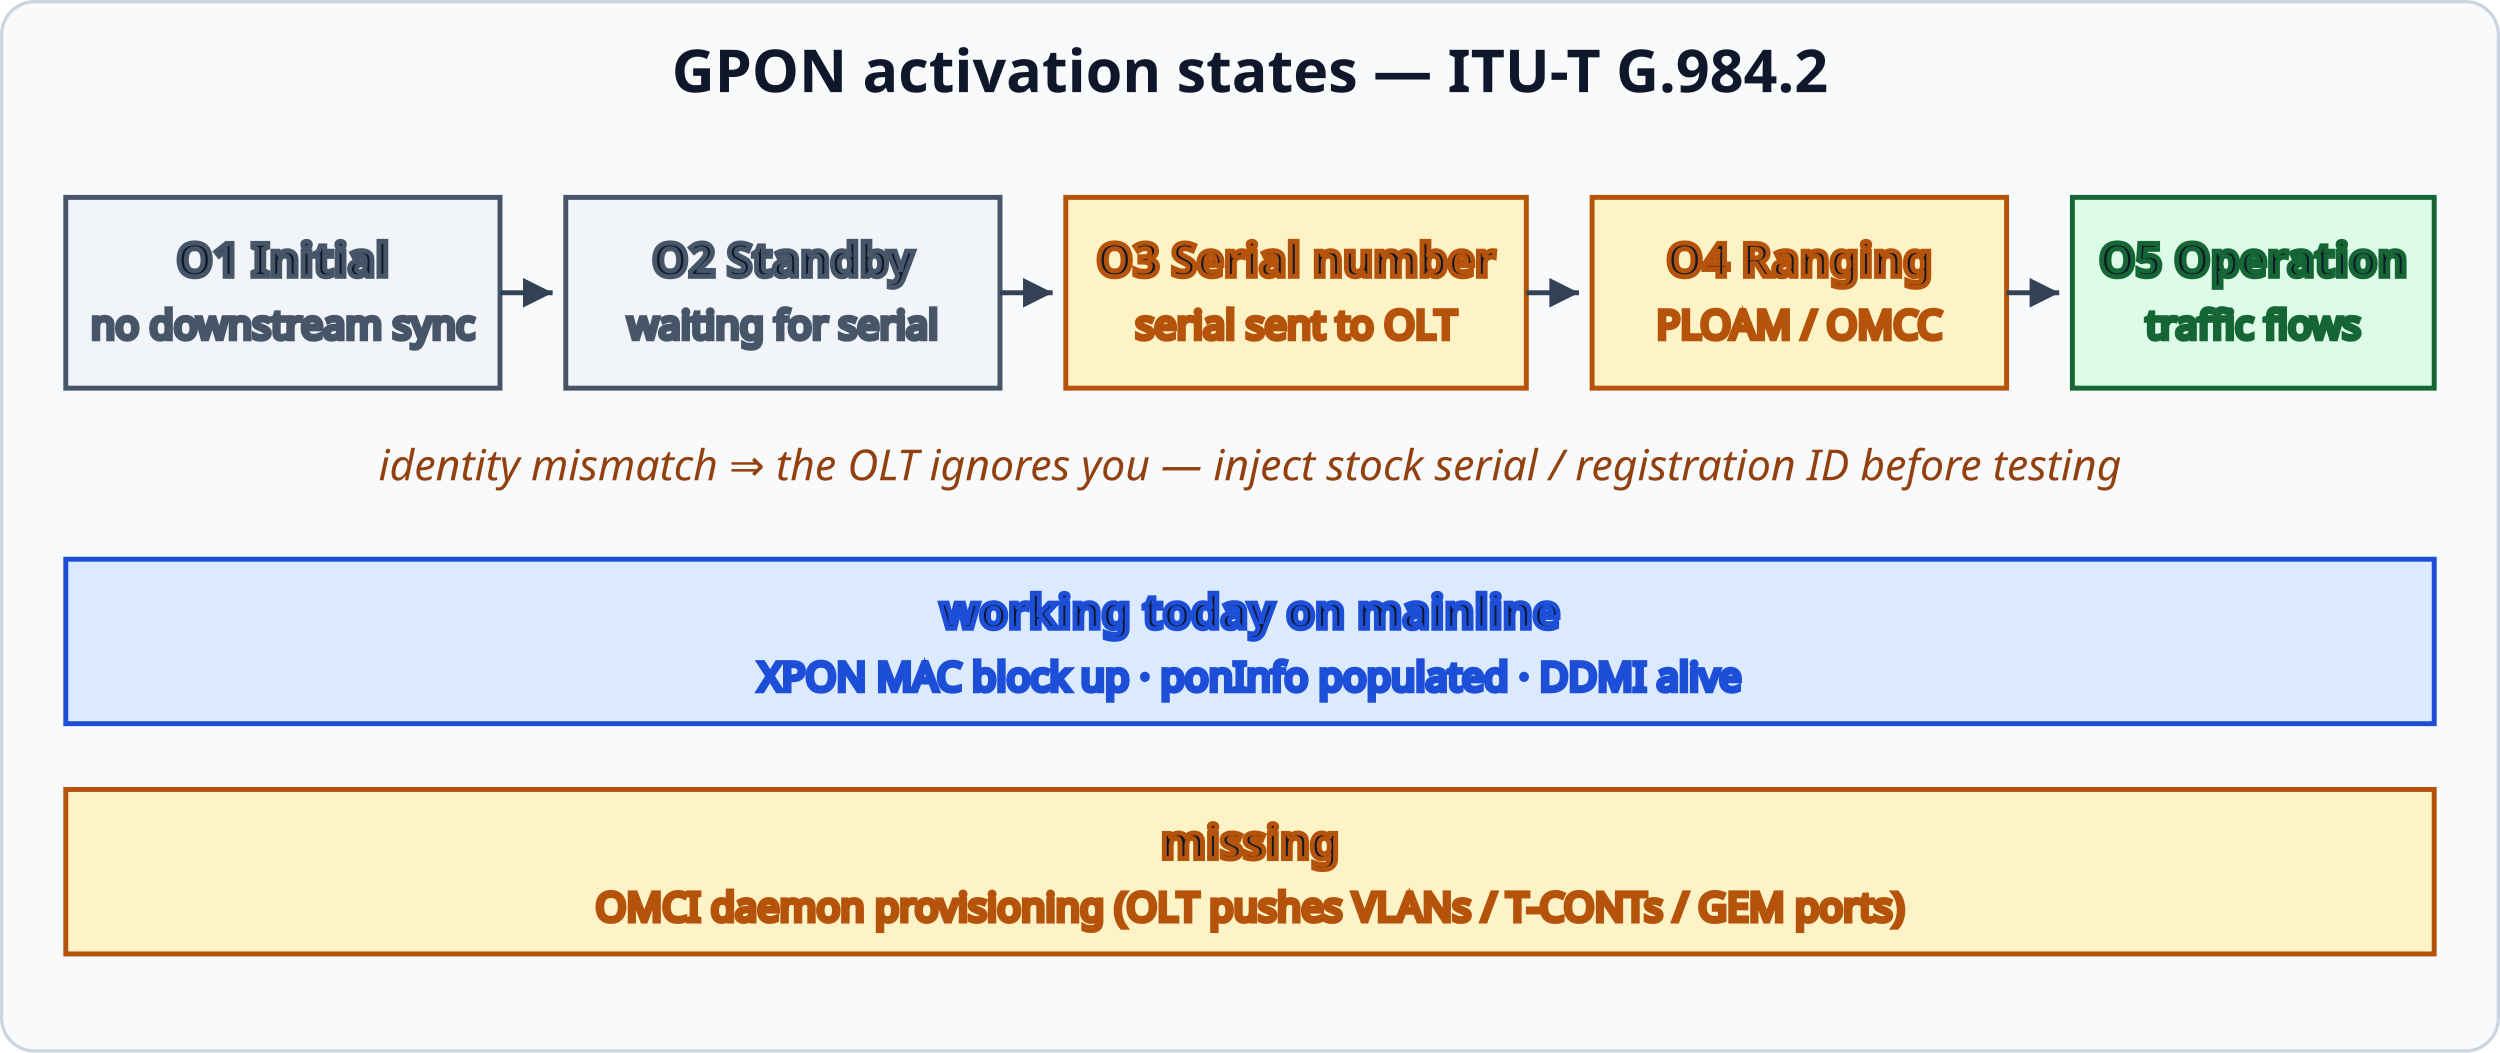
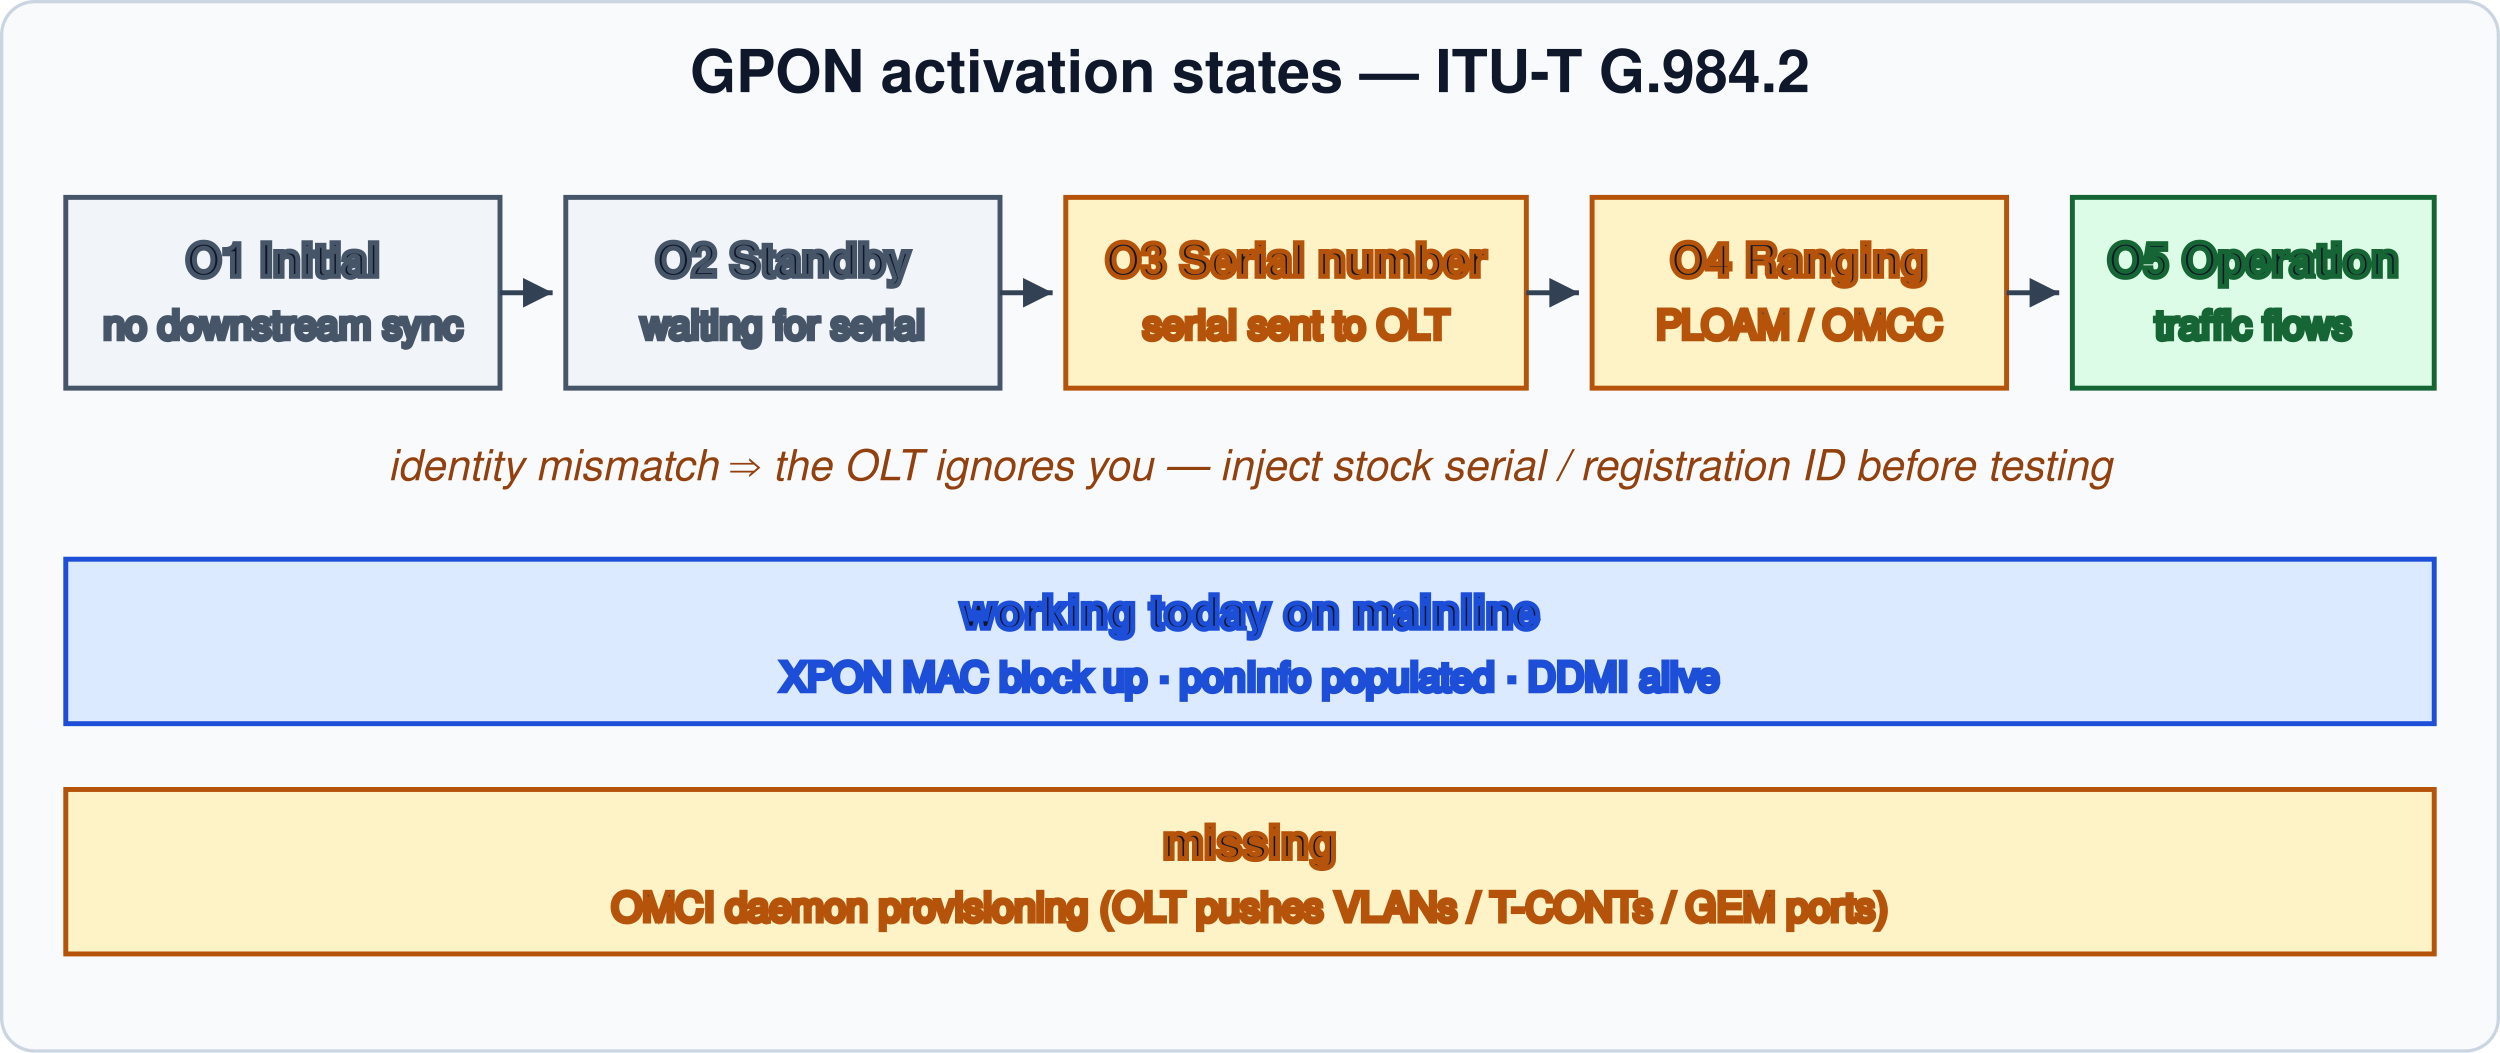
- <svg xmlns="http://www.w3.org/2000/svg" viewBox="0 0 760 320" font-family="ui-sans-serif,system-ui,sans-serif">
+ <svg xmlns="http://www.w3.org/2000/svg" viewBox="0 0 760 320" font-family="Helvetica, Arial, sans-serif">
  <rect x="0.5" y="0.5" width="759" height="319" rx="10" fill="#f8fafc" stroke="#cbd5e1" />
  <defs>
    <marker id="a" markerWidth="8" markerHeight="8" refX="6" refY="3" orient="auto">
      <path d="M0,0 L6,3 L0,6 z" fill="#334155" />
    </marker>
  </defs>
  <style>
    .title{font-size:18px;font-weight:bold;fill:#0f172a;text-anchor:middle}
    .box{stroke-width:1.5}
    .idle{fill:#f1f5f9;stroke:#475569}
    .prog{fill:#fef3c7;stroke:#b45309}
    .op{fill:#dcfce7;stroke:#166534}
    .lbl{font-size:14px;fill:#0f172a;text-anchor:middle;font-weight:bold}
    .sub{font-size:12px;fill:#334155;text-anchor:middle}
    .arr{stroke:#334155;stroke-width:1.5;fill:none;marker-end:url(#a)}
    .band{rx:6;stroke-width:1.5}
    .ok{fill:#dbeafe;stroke:#1d4ed8}
    .miss{fill:#fef3c7;stroke:#b45309}
    .bt{font-size:14px;fill:#0f172a;text-anchor:middle;font-weight:bold}
    .note{font-size:13px;fill:#92400e;font-style:italic;text-anchor:middle}
  </style>
  <text class="title" x="380" y="28">GPON activation states — ITU-T G.984.2</text>
  <g class="box idle">
    <rect x="20" y="60" width="132" height="58" />
    <text class="lbl" x="86" y="84">O1 Initial</text>
    <text class="sub" x="86" y="103">no downstream sync</text>
  </g>
  <g class="box idle">
    <rect x="172" y="60" width="132" height="58" />
    <text class="lbl" x="238" y="84">O2 Standby</text>
    <text class="sub" x="238" y="103">waiting for serial</text>
  </g>
  <g class="box prog">
    <rect x="324" y="60" width="140" height="58" />
    <text class="lbl" x="394" y="84">O3 Serial number</text>
    <text class="sub" x="394" y="103">serial sent to OLT</text>
  </g>
  <g class="box prog">
    <rect x="484" y="60" width="126" height="58" />
    <text class="lbl" x="547" y="84">O4 Ranging</text>
    <text class="sub" x="547" y="103">PLOAM / OMCC</text>
  </g>
  <g class="box op">
    <rect x="630" y="60" width="110" height="58" />
    <text class="lbl" x="685" y="84">O5 Operation</text>
    <text class="sub" x="685" y="103">traffic flows</text>
  </g>
  <line class="arr" x1="152" y1="89" x2="168" y2="89" />
  <line class="arr" x1="304" y1="89" x2="320" y2="89" />
  <line class="arr" x1="464" y1="89" x2="480" y2="89" />
  <line class="arr" x1="610" y1="89" x2="626" y2="89" />
  <text class="note" x="380" y="146">identity mismatch ⇒ the OLT ignores you — inject stock serial / registration ID before testing</text>
  <g class="band ok">
    <rect x="20" y="170" width="720" height="50" />
    <text class="bt" x="380" y="191">working today on mainline</text>
    <text class="sub" x="380" y="210">XPON MAC block up · ponInfo populated · DDMI alive</text>
  </g>
  <g class="band miss">
    <rect x="20" y="240" width="720" height="50" />
    <text class="bt" x="380" y="261">missing</text>
    <text class="sub" x="380" y="280">OMCI daemon provisioning (OLT pushes VLANs / T-CONTs / GEM ports)</text>
  </g>
</svg>
